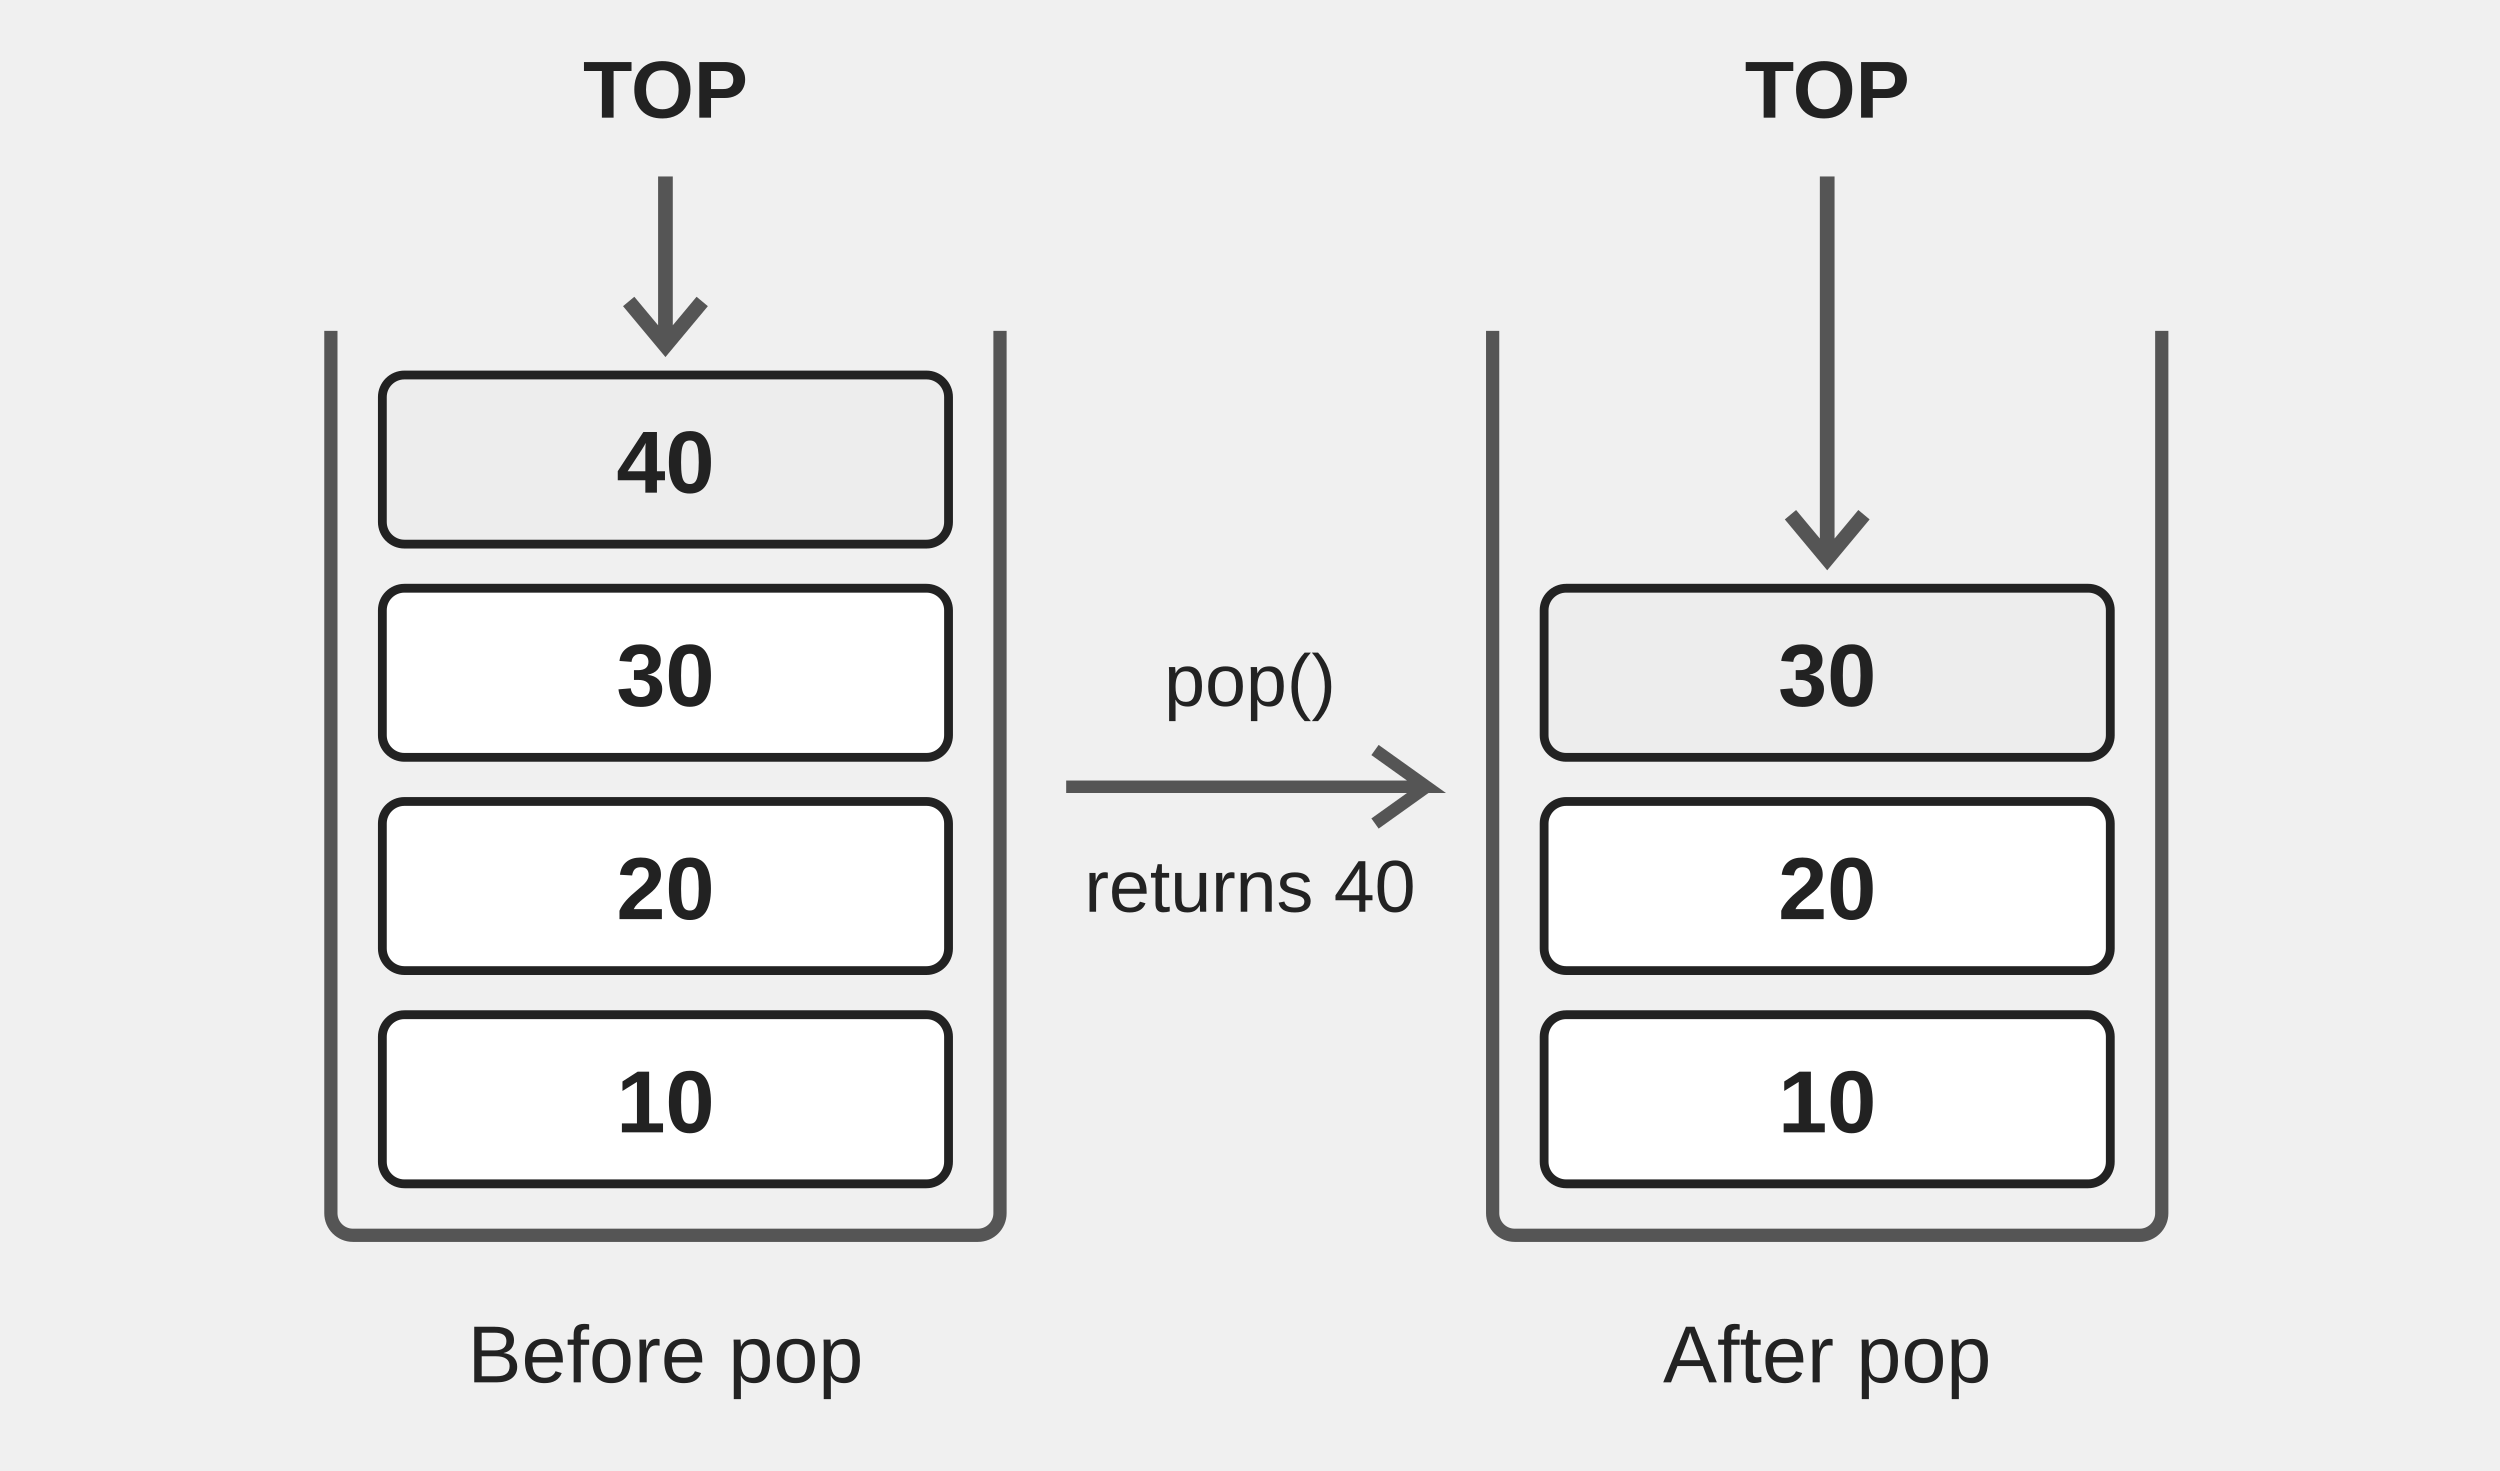
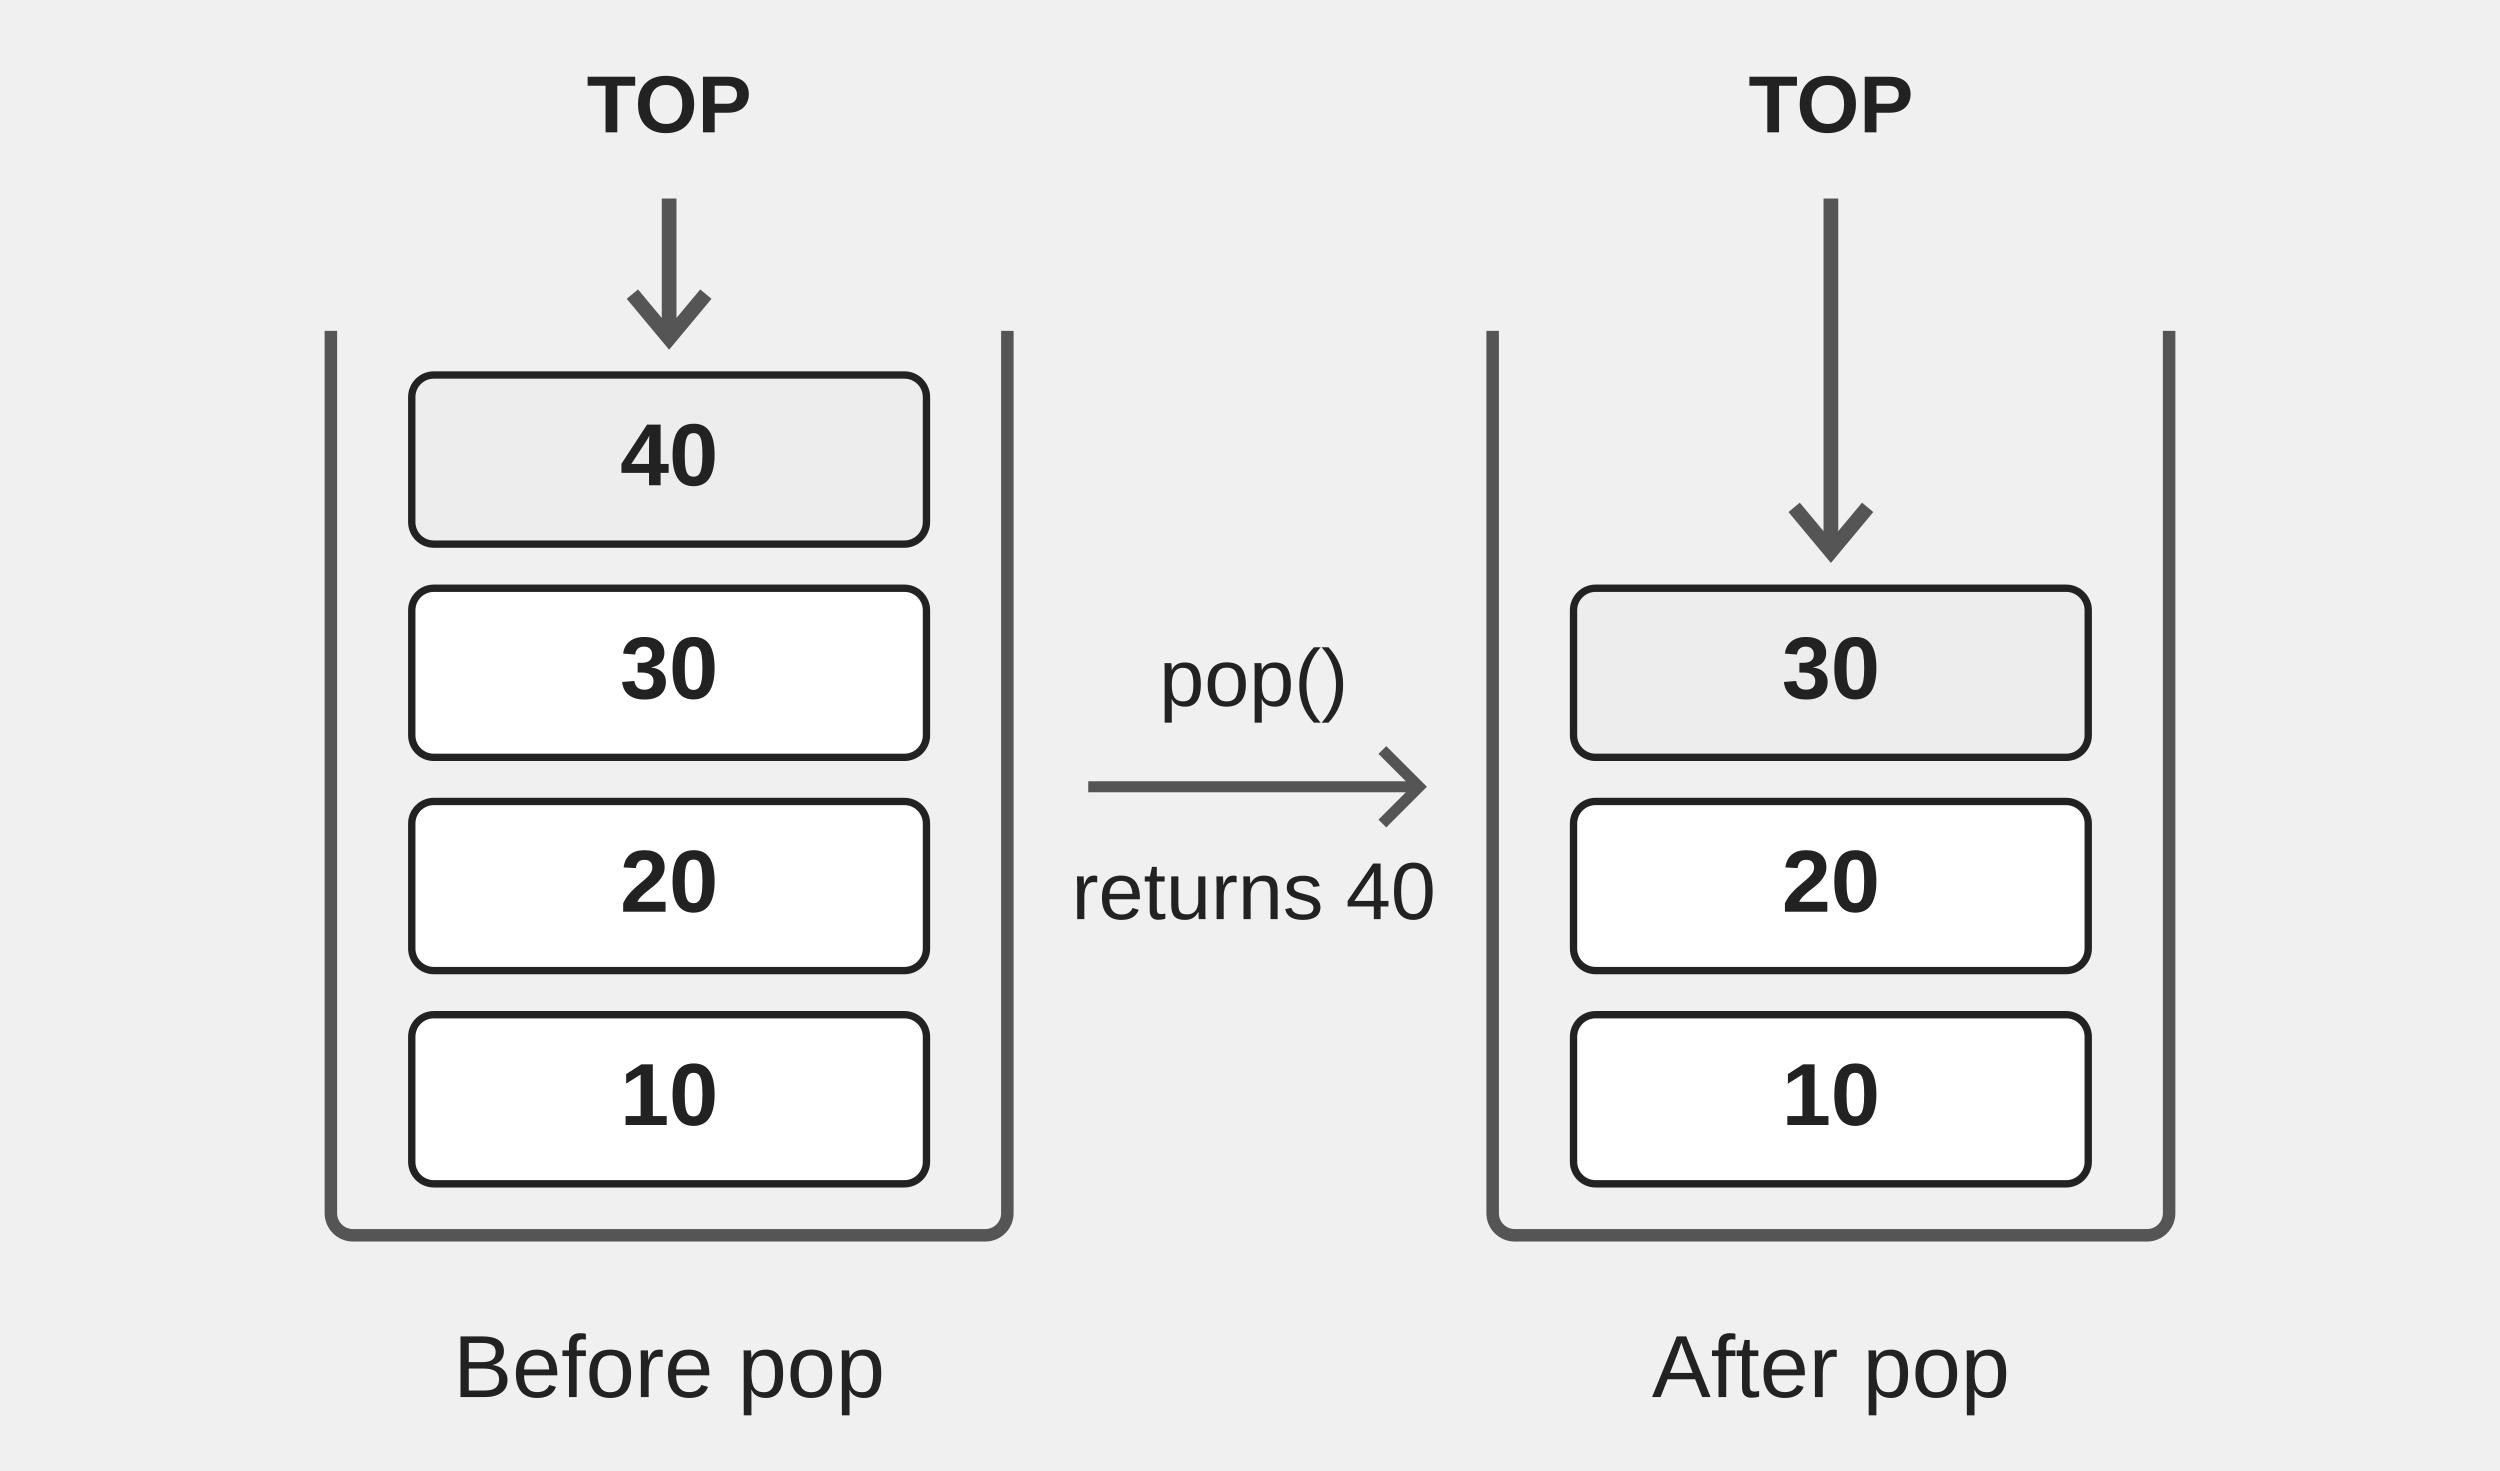
<svg xmlns="http://www.w3.org/2000/svg" viewBox="0 0 340 200" width="680" height="400" role="img" aria-label="Pop: before pop the stack holds 10, 20, 30, 40; after pop 40 is removed and 30 is the new TOP">
-   <path d="M45 45 V165 A3 3 0 0 0 48 168 H133 A3 3 0 0 0 136 165 V45" stroke="#555555" stroke-width="1.8" fill="none" />
-   <rect x="52" y="138" width="77" height="23" rx="3" fill="#FFFFFF" stroke="#222222" stroke-width="1.2" />
-   <text x="90.5" y="154" text-anchor="middle" font-size="12" font-weight="600" fill="#222222" font-family="system-ui, -apple-system, 'Segoe UI', Arial, sans-serif">10</text>
-   <rect x="52" y="109" width="77" height="23" rx="3" fill="#FFFFFF" stroke="#222222" stroke-width="1.2" />
-   <text x="90.5" y="125" text-anchor="middle" font-size="12" font-weight="600" fill="#222222" font-family="system-ui, -apple-system, 'Segoe UI', Arial, sans-serif">20</text>
-   <rect x="52" y="80" width="77" height="23" rx="3" fill="#FFFFFF" stroke="#222222" stroke-width="1.2" />
-   <text x="90.5" y="96" text-anchor="middle" font-size="12" font-weight="600" fill="#222222" font-family="system-ui, -apple-system, 'Segoe UI', Arial, sans-serif">30</text>
-   <rect x="52" y="51" width="77" height="23" rx="3" fill="#EDEDED" stroke="#222222" stroke-width="1.2" />
-   <text x="90.5" y="67" text-anchor="middle" font-size="12" font-weight="600" fill="#222222" font-family="system-ui, -apple-system, 'Segoe UI', Arial, sans-serif">40</text>
-   <text x="90.5" y="16" text-anchor="middle" font-size="11" font-weight="600" fill="#222222" font-family="system-ui, -apple-system, 'Segoe UI', Arial, sans-serif">TOP</text>
-   <path d="M 90.5 24 V 47 M 85.5 41 L 90.5 47 L 95.5 41" stroke="#555555" stroke-width="2" fill="none" />
-   <text x="90.5" y="188" text-anchor="middle" font-size="11" fill="#222222" font-family="system-ui, -apple-system, 'Segoe UI', Arial, sans-serif">Before pop</text>
-   <path d="M203 45 V165 A3 3 0 0 0 206 168 H291 A3 3 0 0 0 294 165 V45" stroke="#555555" stroke-width="1.8" fill="none" />
-   <rect x="210" y="138" width="77" height="23" rx="3" fill="#FFFFFF" stroke="#222222" stroke-width="1.2" />
-   <text x="248.5" y="154" text-anchor="middle" font-size="12" font-weight="600" fill="#222222" font-family="system-ui, -apple-system, 'Segoe UI', Arial, sans-serif">10</text>
-   <rect x="210" y="109" width="77" height="23" rx="3" fill="#FFFFFF" stroke="#222222" stroke-width="1.2" />
-   <text x="248.5" y="125" text-anchor="middle" font-size="12" font-weight="600" fill="#222222" font-family="system-ui, -apple-system, 'Segoe UI', Arial, sans-serif">20</text>
-   <rect x="210" y="80" width="77" height="23" rx="3" fill="#EDEDED" stroke="#222222" stroke-width="1.2" />
-   <text x="248.5" y="96" text-anchor="middle" font-size="12" font-weight="600" fill="#222222" font-family="system-ui, -apple-system, 'Segoe UI', Arial, sans-serif">30</text>
-   <text x="248.5" y="16" text-anchor="middle" font-size="11" font-weight="600" fill="#222222" font-family="system-ui, -apple-system, 'Segoe UI', Arial, sans-serif">TOP</text>
-   <path d="M 248.5 24 V 76 M 243.5 70 L 248.5 76 L 253.5 70" stroke="#555555" stroke-width="2" fill="none" />
-   <text x="248.5" y="188" text-anchor="middle" font-size="11" fill="#222222" font-family="system-ui, -apple-system, 'Segoe UI', Arial, sans-serif">After pop</text>
-   <path d="M 145 107 H 194 l -7 -5 M 194 107 l -7 5" stroke="#555555" stroke-width="1.7" fill="none" />
-   <text x="170" y="96" text-anchor="middle" font-size="10" fill="#222222" font-family="system-ui, -apple-system, 'Segoe UI', Arial, sans-serif">pop()</text>
-   <text x="170" y="124" text-anchor="middle" font-size="10" fill="#222222" font-family="system-ui, -apple-system, 'Segoe UI', Arial, sans-serif">returns 40</text>
+   <path d="M45 45 V165 A3 3 0 0 0 48 168 H134 A3 3 0 0 0 137 165 V45" stroke="#555555" stroke-width="1.7" fill="none" />
+   <rect x="56" y="138" width="70" height="23" rx="3" fill="#FFFFFF" stroke="#222222" />
+   <text x="91" y="153" text-anchor="middle" font-size="12" font-weight="600" fill="#222222" font-family="system-ui, -apple-system, 'Segoe UI', Arial, sans-serif">10</text>
+   <rect x="56" y="109" width="70" height="23" rx="3" fill="#FFFFFF" stroke="#222222" />
+   <text x="91" y="124" text-anchor="middle" font-size="12" font-weight="600" fill="#222222" font-family="system-ui, -apple-system, 'Segoe UI', Arial, sans-serif">20</text>
+   <rect x="56" y="80" width="70" height="23" rx="3" fill="#FFFFFF" stroke="#222222" />
+   <text x="91" y="95" text-anchor="middle" font-size="12" font-weight="600" fill="#222222" font-family="system-ui, -apple-system, 'Segoe UI', Arial, sans-serif">30</text>
+   <rect x="56" y="51" width="70" height="23" rx="3" fill="#EDEDED" stroke="#222222" />
+   <text x="91" y="66" text-anchor="middle" font-size="12" font-weight="600" fill="#222222" font-family="system-ui, -apple-system, 'Segoe UI', Arial, sans-serif">40</text>
+   <text x="91" y="18" text-anchor="middle" font-size="11" font-weight="600" fill="#222222" font-family="system-ui, -apple-system, 'Segoe UI', Arial, sans-serif">TOP</text>
+   <path d="M 91 27 V 46 M 86 40 L 91 46 L 96 40" stroke="#555555" stroke-width="2" fill="none" />
+   <text x="91" y="190" text-anchor="middle" font-size="12" fill="#222222" font-family="system-ui, -apple-system, 'Segoe UI', Arial, sans-serif">Before pop</text>
+   <path d="M203 45 V165 A3 3 0 0 0 206 168 H292 A3 3 0 0 0 295 165 V45" stroke="#555555" stroke-width="1.7" fill="none" />
+   <rect x="214" y="138" width="70" height="23" rx="3" fill="#FFFFFF" stroke="#222222" />
+   <text x="249" y="153" text-anchor="middle" font-size="12" font-weight="600" fill="#222222" font-family="system-ui, -apple-system, 'Segoe UI', Arial, sans-serif">10</text>
+   <rect x="214" y="109" width="70" height="23" rx="3" fill="#FFFFFF" stroke="#222222" />
+   <text x="249" y="124" text-anchor="middle" font-size="12" font-weight="600" fill="#222222" font-family="system-ui, -apple-system, 'Segoe UI', Arial, sans-serif">20</text>
+   <rect x="214" y="80" width="70" height="23" rx="3" fill="#EDEDED" stroke="#222222" />
+   <text x="249" y="95" text-anchor="middle" font-size="12" font-weight="600" fill="#222222" font-family="system-ui, -apple-system, 'Segoe UI', Arial, sans-serif">30</text>
+   <text x="249" y="18" text-anchor="middle" font-size="11" font-weight="600" fill="#222222" font-family="system-ui, -apple-system, 'Segoe UI', Arial, sans-serif">TOP</text>
+   <path d="M 249 27 V 75 M 244 69 L 249 75 L 254 69" stroke="#555555" stroke-width="2" fill="none" />
+   <text x="249" y="190" text-anchor="middle" font-size="12" fill="#222222" font-family="system-ui, -apple-system, 'Segoe UI', Arial, sans-serif">After pop</text>
+   <path d="M 148 107 H 193 M 188 102 L 193 107 L 188 112" stroke="#555555" stroke-width="1.5" fill="none" />
+   <text x="170.5" y="96" text-anchor="middle" font-size="11" fill="#222222" font-family="system-ui, -apple-system, 'Segoe UI', Arial, sans-serif">pop()</text>
+   <text x="170.5" y="125" text-anchor="middle" font-size="11" fill="#222222" font-family="system-ui, -apple-system, 'Segoe UI', Arial, sans-serif">returns 40</text>
</svg>
